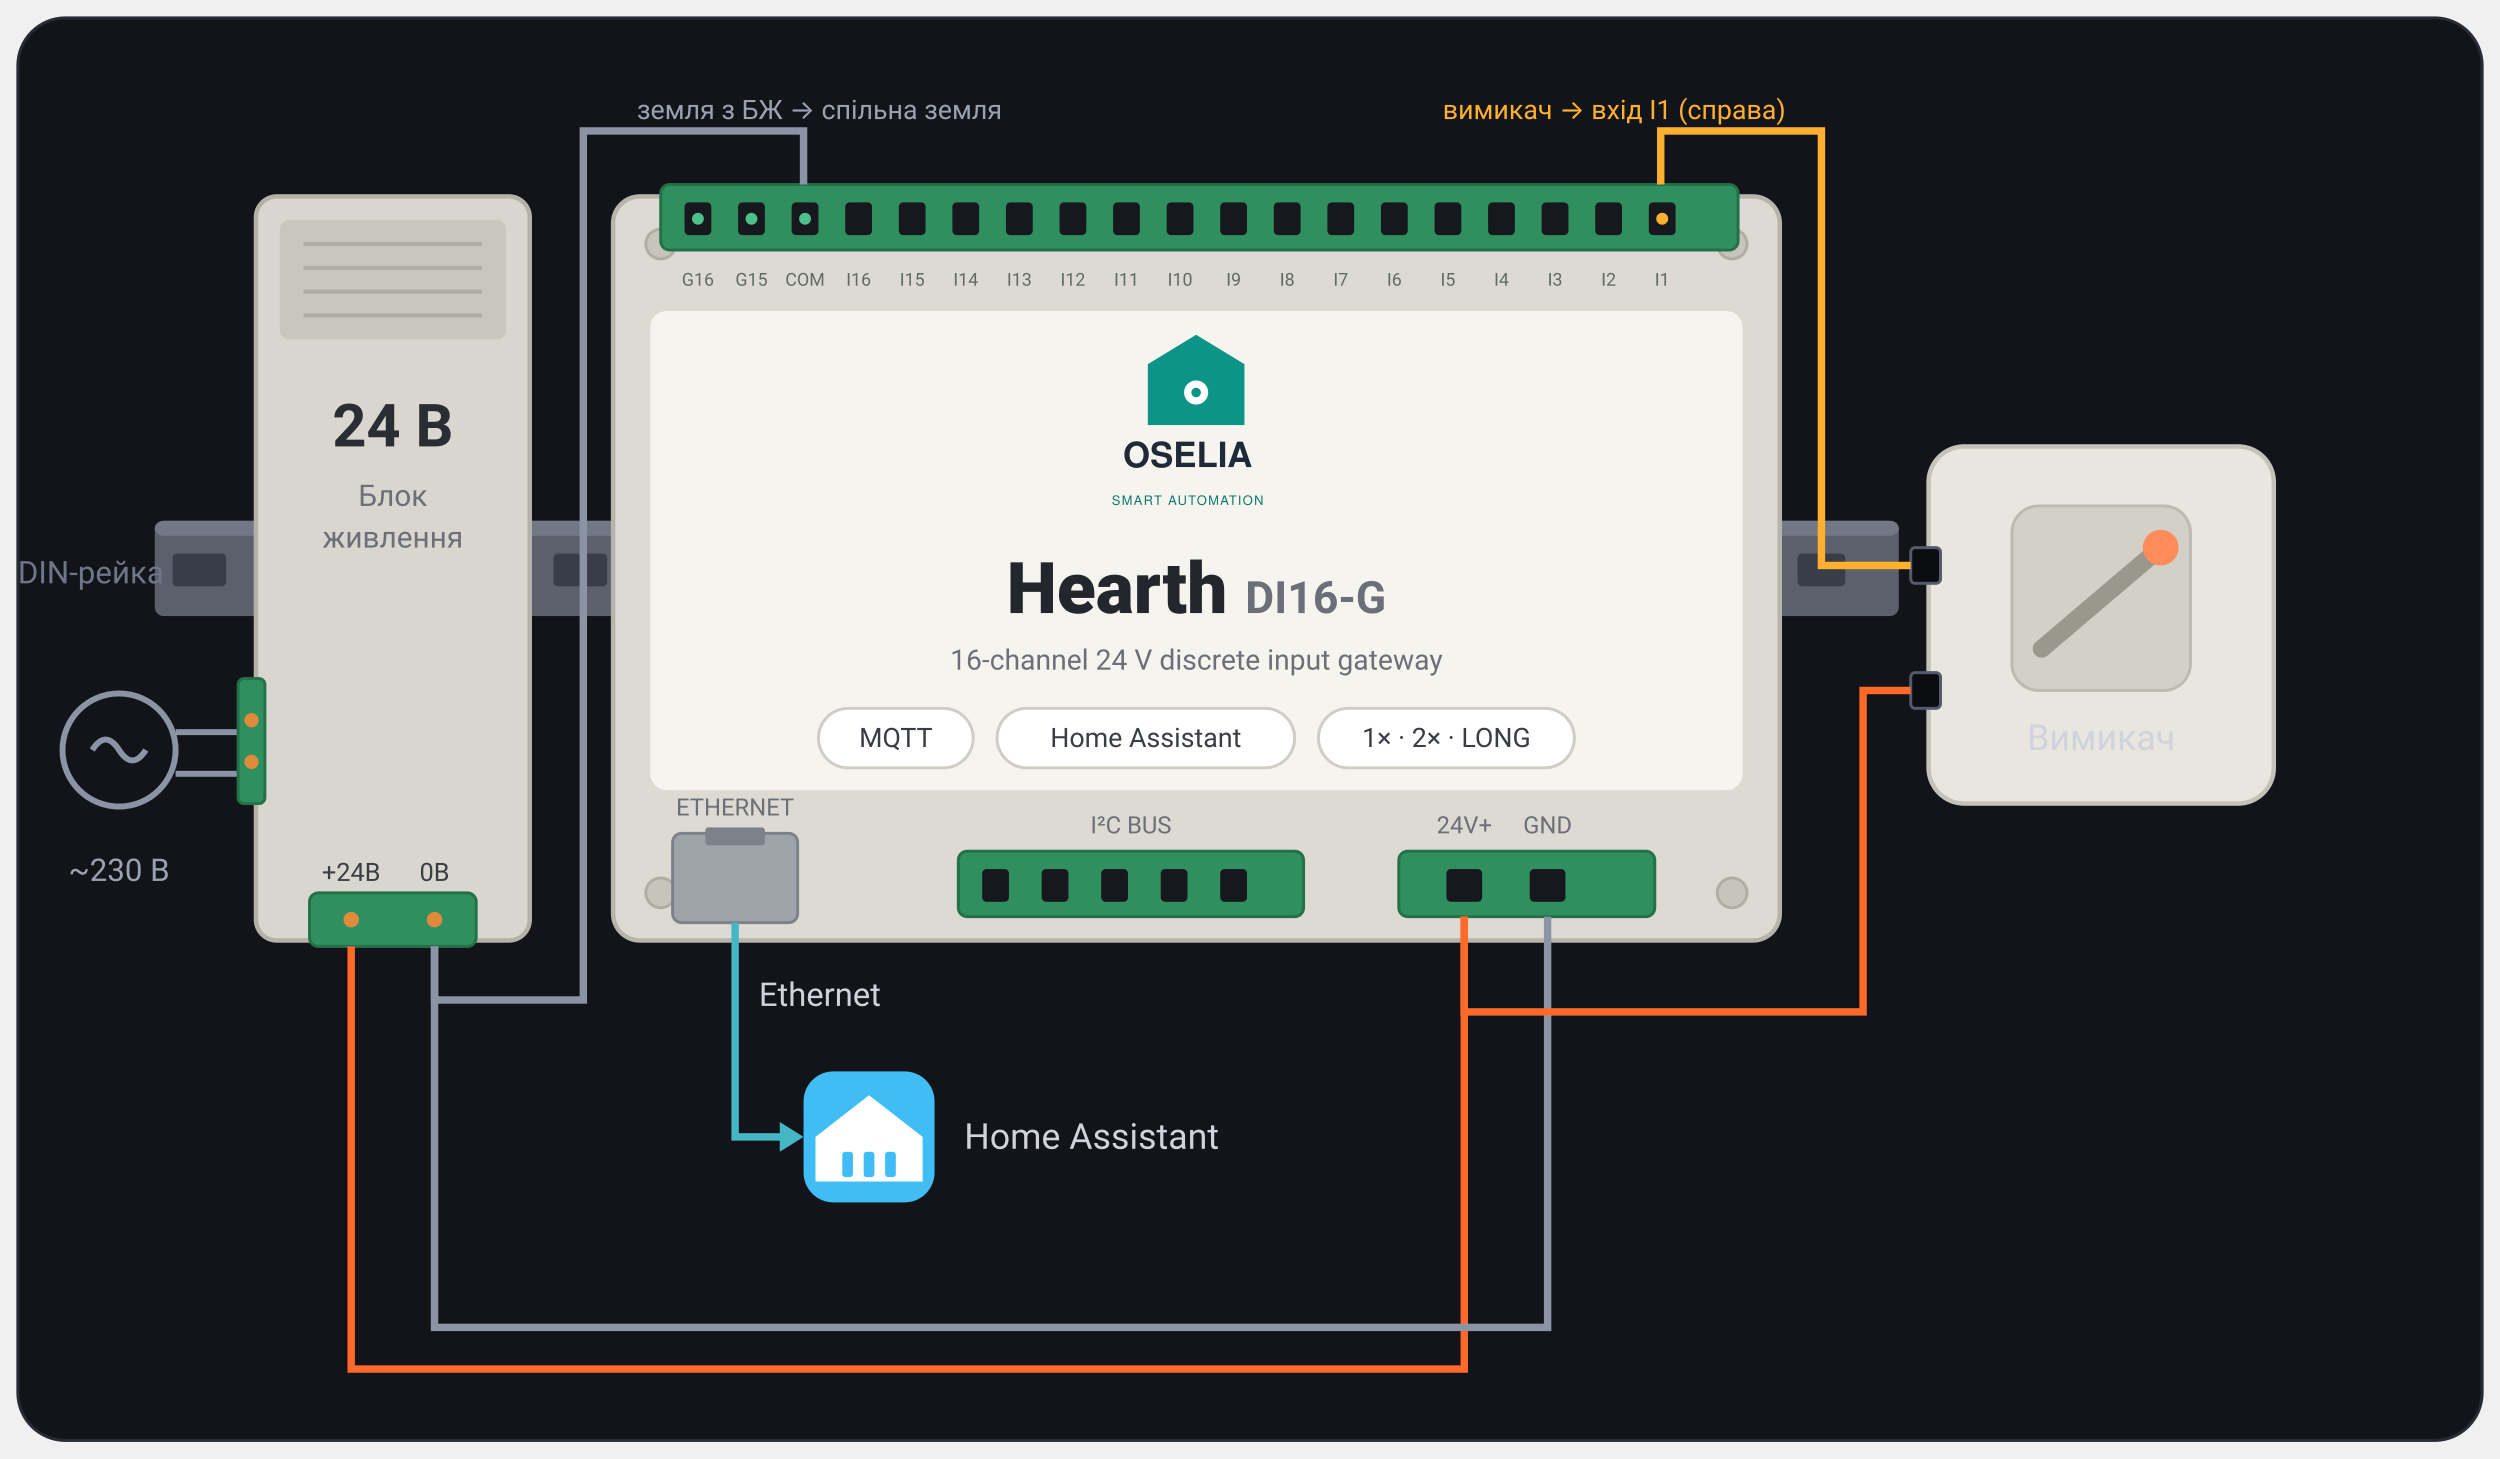
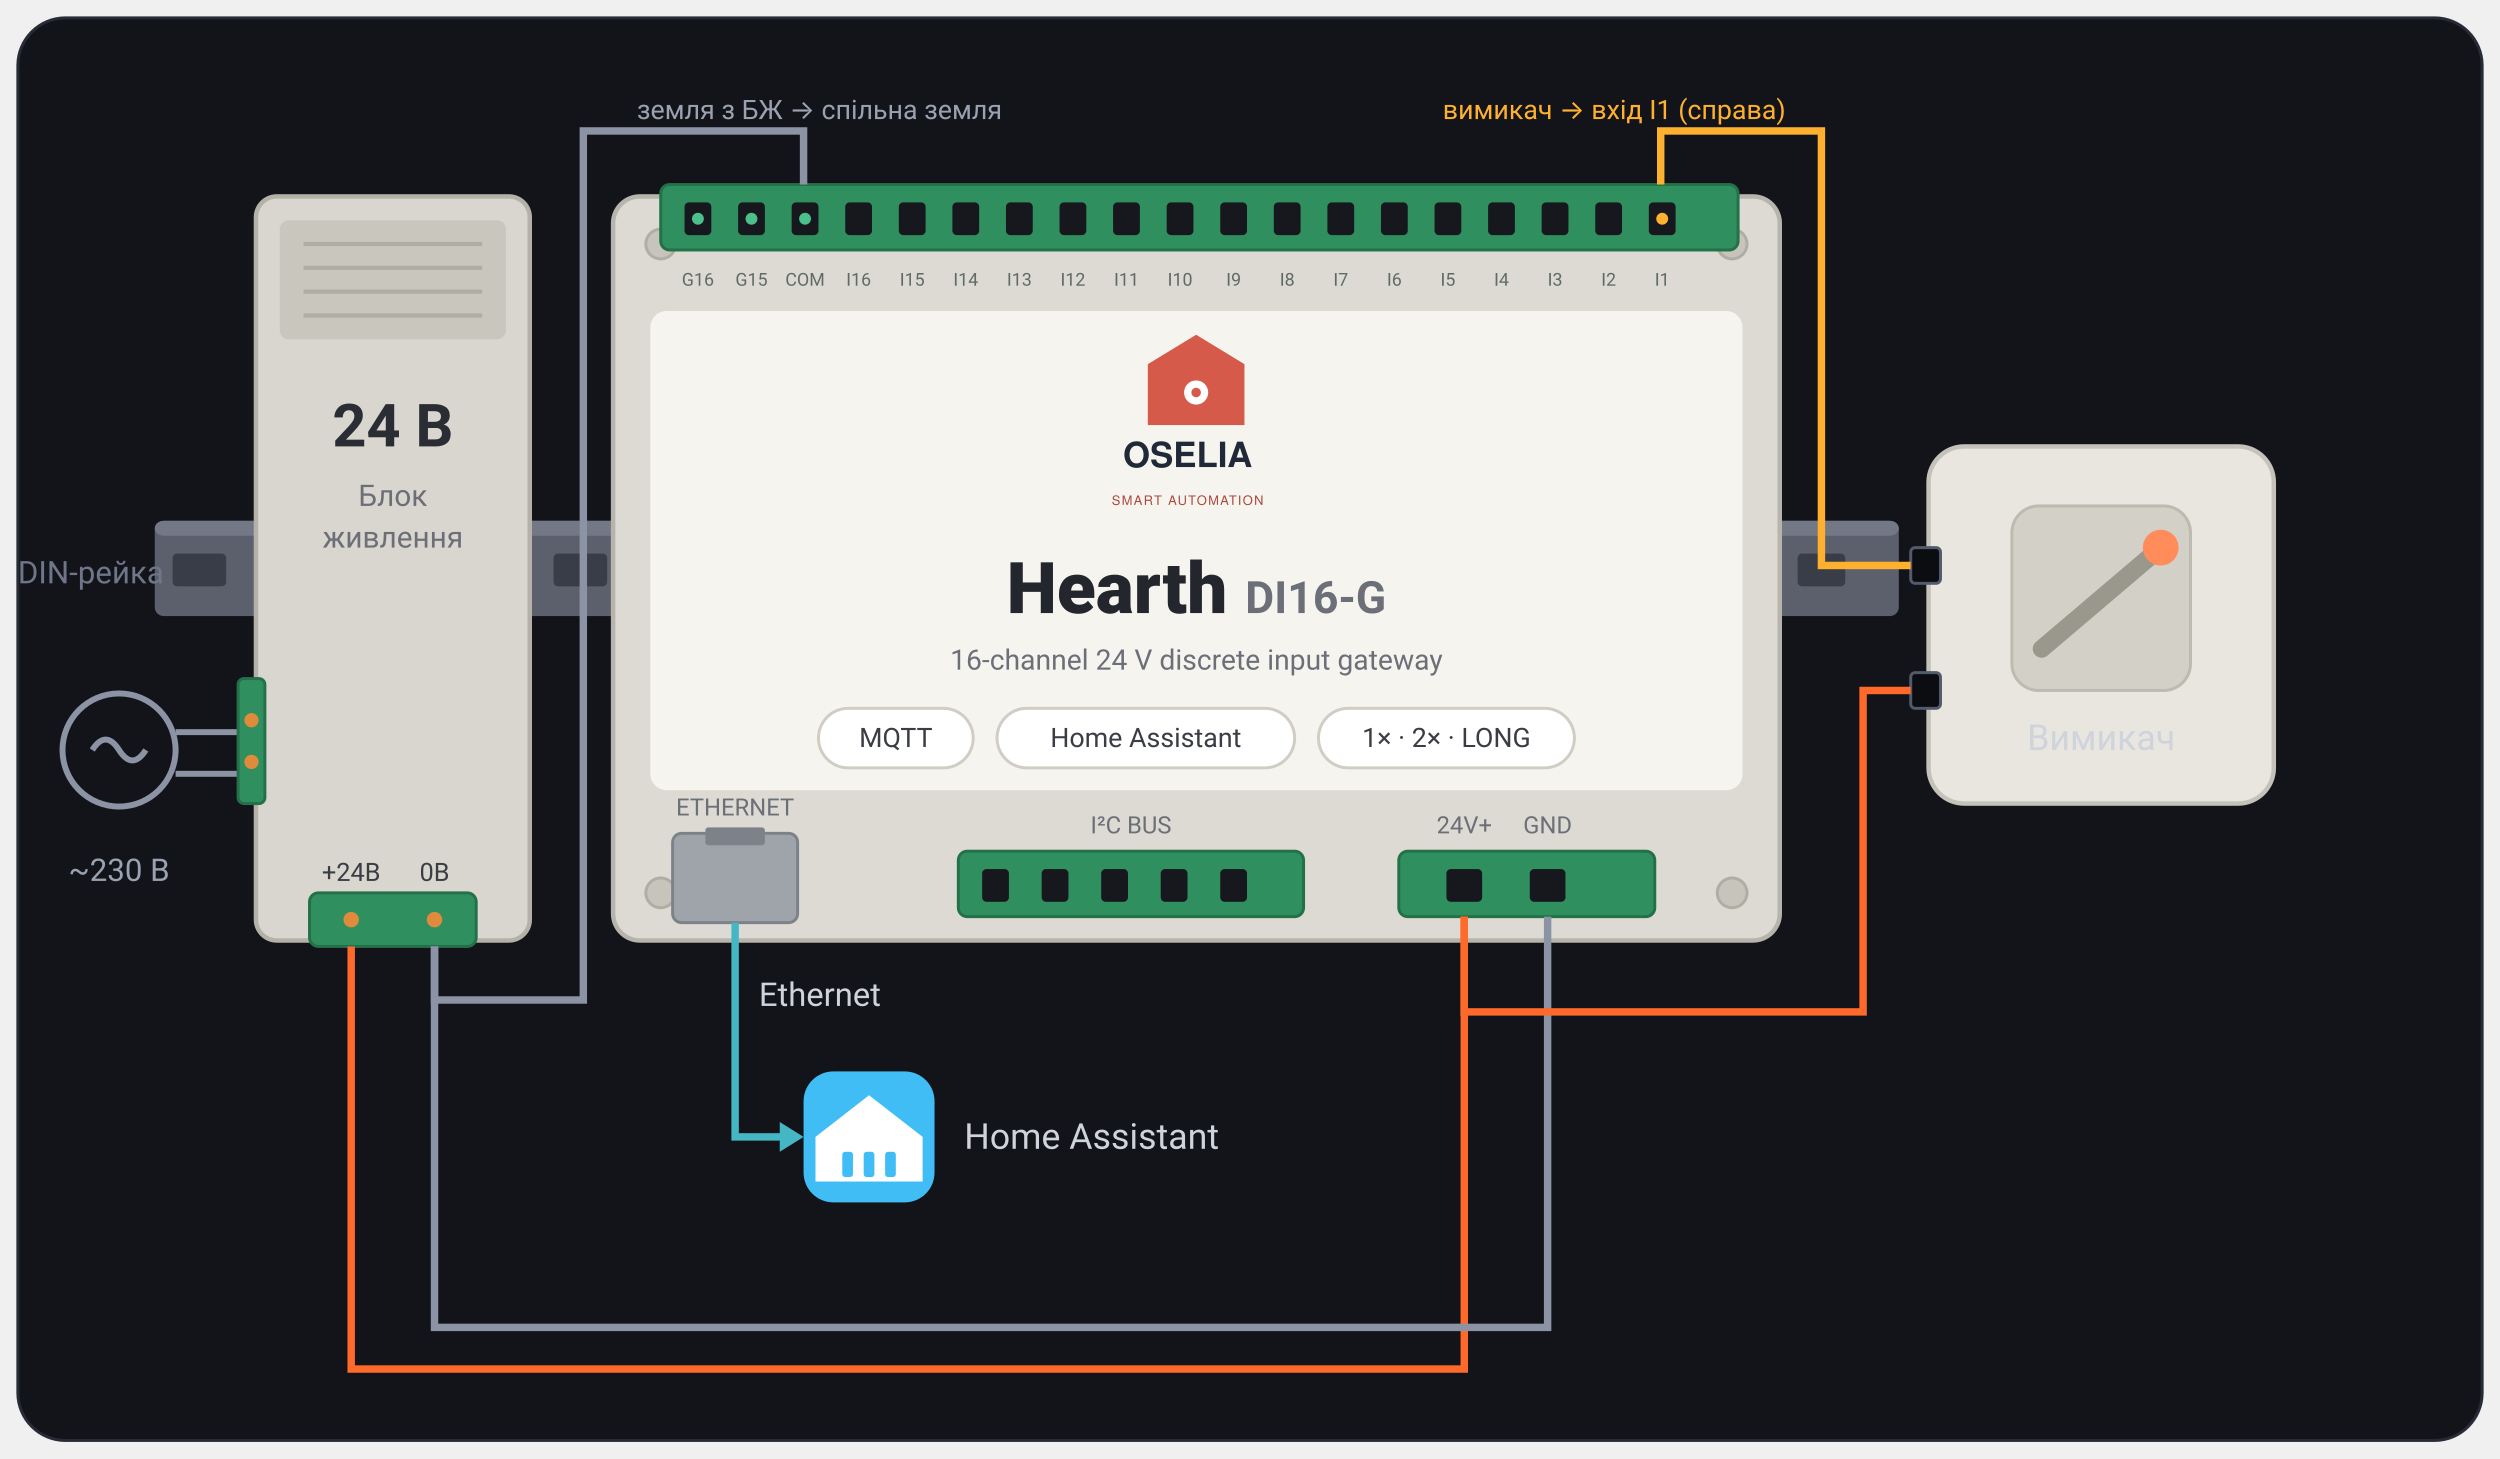
<svg xmlns="http://www.w3.org/2000/svg" viewBox="0 0 840 490" role="img" aria-label="Блок живлення 24 В, шлюз OSELIA Hearth DI16-G і вимикач на DIN-рейці, під'єднані до Home Assistant" font-family="ui-sans-serif, system-ui, -apple-system, Segoe UI, Roboto, sans-serif">
  <rect x="6" y="6" width="828" height="478" rx="16" fill="#121419" stroke="#262b36" />
  <g>
    <rect x="52" y="175" width="586" height="32" rx="3" fill="#5b606c" />
    <rect x="52" y="175" width="586" height="5" rx="3" fill="#727885" />
    <g fill="#383d47">
      <rect x="58" y="186" width="18" height="11" rx="1.5" />
      <rect x="186" y="186" width="18" height="11" rx="1.5" />
      <rect x="604" y="186" width="16" height="11" rx="1.5" />
    </g>
    <text x="6" y="196" font-size="10.5" fill="#6f7689">DIN-рейка</text>
  </g>
  <g>
    <circle cx="40" cy="252" r="19" fill="none" stroke="#8b93a5" stroke-width="2" />
    <path d="M31 252 q4.5 -7 9 0 t9 0" fill="none" stroke="#8b93a5" stroke-width="2" />
    <text x="40" y="296" font-size="10.5" fill="#9aa1b1" text-anchor="middle">~230 В</text>
    <path d="M59 246 H82" stroke="#8b93a5" stroke-width="2" />
    <path d="M59 260 H82" stroke="#8b93a5" stroke-width="2" />
  </g>
  <g>
    <rect x="86" y="66" width="92" height="250" rx="7" fill="#d8d6ce" stroke="#b4b2a8" stroke-width="1.5" />
    <rect x="94" y="74" width="76" height="40" rx="3" fill="#c8c6bd" />
    <g stroke="#b0aea4" stroke-width="1.4">
      <path d="M102 82 H162" />
      <path d="M102 90 H162" />
      <path d="M102 98 H162" />
      <path d="M102 106 H162" />
    </g>
    <text x="132" y="150" font-size="20" font-weight="700" fill="#2a2d33" text-anchor="middle">24 В</text>
    <text x="132" y="170" font-size="10" fill="#6c6f78" text-anchor="middle">Блок</text>
    <text x="132" y="184" font-size="10" fill="#6c6f78" text-anchor="middle">живлення</text>
    <rect x="80" y="228" width="9" height="42" rx="2" fill="#2f8f5f" stroke="#247048" />
    <circle cx="84.5" cy="242" r="2.4" fill="#e08a3c" />
    <circle cx="84.5" cy="256" r="2.4" fill="#e08a3c" />
    <rect x="104" y="300" width="56" height="18" rx="3" fill="#2f8f5f" stroke="#247048" />
    <circle cx="118" cy="309" r="2.6" fill="#e08a3c" />
    <circle cx="146" cy="309" r="2.6" fill="#e08a3c" />
    <text x="118" y="296" font-size="8.5" fill="#3a3d44" text-anchor="middle">+24В</text>
    <text x="146" y="296" font-size="8.5" fill="#3a3d44" text-anchor="middle">0В</text>
  </g>
  <g>
    <rect x="206" y="66" width="392" height="250" rx="9" fill="#dcdad2" stroke="#b6b4ab" stroke-width="1.5" />
    <g fill="#c6c4bb" stroke="#b0aea4">
      <circle cx="222" cy="82" r="5" />
      <circle cx="582" cy="82" r="5" />
      <circle cx="222" cy="300" r="5" />
      <circle cx="582" cy="300" r="5" />
    </g>
    <rect x="222" y="62" width="362" height="22" rx="3" fill="#2f8f5f" stroke="#247048" />
    <g fill="#16181d">
      <rect x="230" y="68" width="9" height="11" rx="1.5" />
      <rect x="248" y="68" width="9" height="11" rx="1.5" />
      <rect x="266" y="68" width="9" height="11" rx="1.5" />
      <rect x="284" y="68" width="9" height="11" rx="1.5" />
      <rect x="302" y="68" width="9" height="11" rx="1.5" />
      <rect x="320" y="68" width="9" height="11" rx="1.5" />
      <rect x="338" y="68" width="9" height="11" rx="1.5" />
      <rect x="356" y="68" width="9" height="11" rx="1.5" />
      <rect x="374" y="68" width="9" height="11" rx="1.5" />
      <rect x="392" y="68" width="9" height="11" rx="1.5" />
      <rect x="410" y="68" width="9" height="11" rx="1.5" />
      <rect x="428" y="68" width="9" height="11" rx="1.5" />
      <rect x="446" y="68" width="9" height="11" rx="1.5" />
      <rect x="464" y="68" width="9" height="11" rx="1.5" />
      <rect x="482" y="68" width="9" height="11" rx="1.5" />
      <rect x="500" y="68" width="9" height="11" rx="1.5" />
      <rect x="518" y="68" width="9" height="11" rx="1.5" />
      <rect x="536" y="68" width="9" height="11" rx="1.5" />
      <rect x="554" y="68" width="9" height="11" rx="1.5" />
    </g>
    <g fill="#4cc08a">
      <circle cx="234.5" cy="73.5" r="2" />
      <circle cx="252.5" cy="73.5" r="2" />
      <circle cx="270.5" cy="73.5" r="2" />
    </g>
    <circle cx="558.5" cy="73.5" r="2" fill="#ffb02e" />
    <g font-size="6" fill="#5f6b63" text-anchor="middle">
      <text x="234.5" y="96">G16</text>
      <text x="252.5" y="96">G15</text>
      <text x="270.5" y="96">COM</text>
      <text x="288.5" y="96">I16</text>
      <text x="306.5" y="96">I15</text>
      <text x="324.5" y="96">I14</text>
      <text x="342.5" y="96">I13</text>
      <text x="360.5" y="96">I12</text>
      <text x="378.5" y="96">I11</text>
      <text x="396.5" y="96">I10</text>
      <text x="414.5" y="96">I9</text>
      <text x="432.5" y="96">I8</text>
      <text x="450.5" y="96">I7</text>
      <text x="468.5" y="96">I6</text>
      <text x="486.5" y="96">I5</text>
      <text x="504.5" y="96">I4</text>
      <text x="522.5" y="96">I3</text>
      <text x="540.5" y="96">I2</text>
      <text x="558.5" y="96">I1</text>
    </g>
    <rect x="218" y="104" width="368" height="162" rx="6" fill="#f5f4ef" stroke="#dcdad1" />
    <svg x="342" y="110" width="120" height="61" viewBox="0 53 92 49" preserveAspectRatio="xMidYMid meet">
      <g transform="matrix(1 0 0 -1 0 172.91)">
-         <path d="M32.88,93.54 L58.96,93.54 L58.96,109.98 L45.92,117.92 L32.88,109.98 Z " fill="#0d9488" />
+         <path d="M32.88,93.54 L58.96,93.54 L58.96,109.98 L45.92,117.92 L32.88,109.98 Z " fill="#d65a4a" />
        <circle cx="45.92" cy="102.33" r="3.26" fill="#ffffff" />
-         <circle cx="45.92" cy="102.33" r="1.28" fill="#0d9488" />
+         <circle cx="45.92" cy="102.33" r="1.28" fill="#d65a4a" />
        <text transform="translate(26.17,82.20) scale(1,-1)" font-family="Helvetica, Arial, sans-serif" font-weight="bold" font-size="9.40" fill="#1f2937">OSELIA</text>
-         <text transform="translate(23.14,72.00) scale(1,-1)" font-family="Helvetica, Arial, sans-serif" font-weight="normal" font-size="3.50" letter-spacing="0.35" fill="#0f766e">SMART AUTOMATION</text>
+         <text transform="translate(23.14,72.00) scale(1,-1)" font-family="Helvetica, Arial, sans-serif" font-weight="normal" font-size="3.50" letter-spacing="0.35" fill="#ab483b">SMART AUTOMATION</text>
      </g>
    </svg>
    <text x="402" y="206" font-size="24" font-weight="800" fill="#23262c" text-anchor="middle">Hearth <tspan font-size="15" font-weight="600" fill="#6c6f78">DI16-G</tspan>
    </text>
    <text x="402" y="225" font-size="9.5" fill="#6c6f78" text-anchor="middle">16-channel 24 V discrete input gateway</text>
    <g font-size="9" fill="#3a3d44" text-anchor="middle">
      <rect x="275" y="238" width="52" height="20" rx="10" fill="#fff" stroke="#cfcdc4" />
      <text x="301" y="251">MQTT</text>
      <rect x="335" y="238" width="100" height="20" rx="10" fill="#fff" stroke="#cfcdc4" />
      <text x="385" y="251">Home Assistant</text>
      <rect x="443" y="238" width="86" height="20" rx="10" fill="#fff" stroke="#cfcdc4" />
      <text x="486" y="251">1× · 2× · LONG</text>
    </g>
    <rect x="226" y="280" width="42" height="30" rx="3" fill="#9fa4ab" stroke="#7d828a" />
    <rect x="237" y="278" width="20" height="6" rx="1" fill="#7d828a" />
    <text x="247" y="274" font-size="8" fill="#6c6f78" text-anchor="middle">ETHERNET</text>
    <rect x="322" y="286" width="116" height="22" rx="3" fill="#2f8f5f" stroke="#247048" />
    <g fill="#16181d">
      <rect x="330" y="292" width="9" height="11" rx="1.5" />
      <rect x="350" y="292" width="9" height="11" rx="1.5" />
      <rect x="370" y="292" width="9" height="11" rx="1.5" />
      <rect x="390" y="292" width="9" height="11" rx="1.5" />
      <rect x="410" y="292" width="9" height="11" rx="1.5" />
    </g>
    <text x="380" y="280" font-size="8" fill="#6c6f78" text-anchor="middle">I²C BUS</text>
    <rect x="470" y="286" width="86" height="22" rx="3" fill="#2f8f5f" stroke="#247048" />
    <g fill="#16181d">
      <rect x="486" y="292" width="12" height="11" rx="1.5" />
      <rect x="514" y="292" width="12" height="11" rx="1.5" />
    </g>
    <text x="492" y="280" font-size="8" fill="#6c6f78" text-anchor="middle">24V+</text>
    <text x="520" y="280" font-size="8" fill="#6c6f78" text-anchor="middle">GND</text>
  </g>
  <g>
    <rect x="648" y="150" width="116" height="120" rx="12" fill="#e8e6df" stroke="#c4c2b9" stroke-width="1.5" />
    <rect x="676" y="170" width="60" height="62" rx="9" fill="#d3d0c7" stroke="#bdbab0" />
    <path d="M686 218 L726 184" stroke="#9a978d" stroke-width="6" stroke-linecap="round" />
    <circle cx="726" cy="184" r="6" fill="#ff8c5a" />
    <text x="706" y="252" font-size="12" fill="#cfd3dc" text-anchor="middle">Вимикач</text>
    <rect x="642" y="184" width="10" height="12" rx="1.5" fill="#0c0d11" stroke="#525a6b" />
    <rect x="642" y="226" width="10" height="12" rx="1.5" fill="#0c0d11" stroke="#525a6b" />
  </g>
  <g>
    <rect x="270" y="360" width="44" height="44" rx="10" fill="#41bdf5" />
    <path d="M292 368 L310 382 L310 397 L274 397 L274 382 Z" fill="#fff" />
    <g fill="#41bdf5">
      <rect x="283" y="387" width="3.6" height="8.5" rx="1" />
      <rect x="290.2" y="387" width="3.6" height="8.5" rx="1" />
      <rect x="297.4" y="387" width="3.6" height="8.5" rx="1" />
    </g>
    <text x="324" y="386" font-size="12" fill="#cfd3dc">Home Assistant</text>
  </g>
  <path d="M118 318 V460 H492 V308" fill="none" stroke="#ff6a2b" stroke-width="2.5" />
  <path d="M146 318 V446 H520 V308" fill="none" stroke="#8b93a5" stroke-width="2.5" />
  <path d="M492 308 V340 H626 V232 H642" fill="none" stroke="#ff6a2b" stroke-width="2.5" />
  <path d="M642 190 H612 V44 H558 V62" fill="none" stroke="#ffb02e" stroke-width="2.5" />
  <text x="600" y="40" font-size="9" fill="#ffb02e" text-anchor="end">вимикач → вхід I1 (справа)</text>
  <path d="M146 318 V336 H196 V44 H270 V62" fill="none" stroke="#8b93a5" stroke-width="2.5" />
  <text x="214" y="40" font-size="9" fill="#9aa1b1" text-anchor="start">земля з БЖ → спільна земля</text>
  <path d="M247 310 V382 H266" fill="none" stroke="#45b6c4" stroke-width="2.5" />
  <path d="M262 377 l8 5 l-8 5 z" fill="#45b6c4" />
  <text x="255" y="338" font-size="11" fill="#cfd3dc">Ethernet</text>
</svg>
